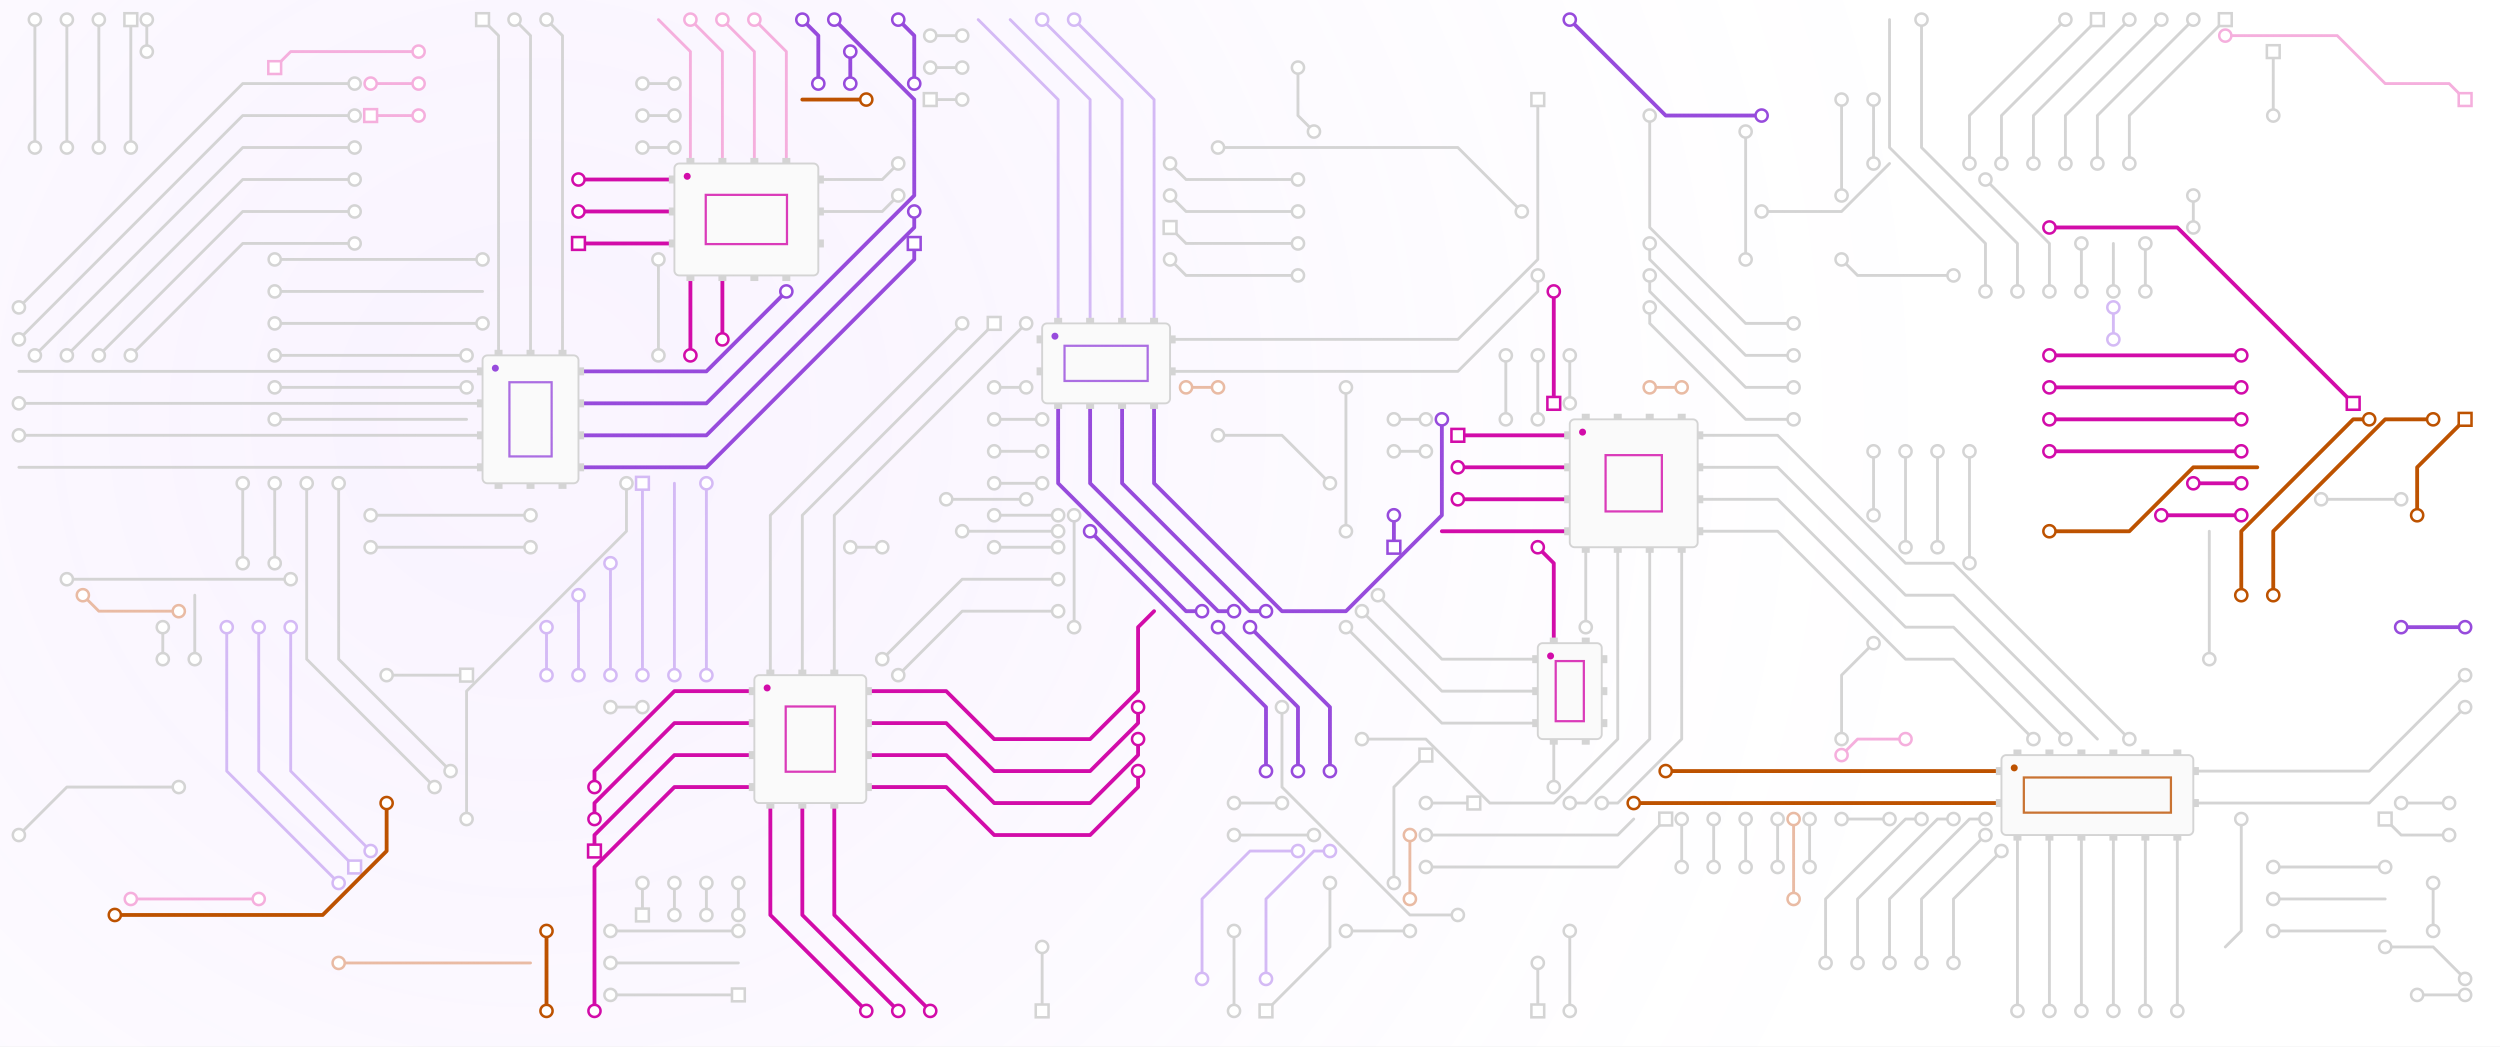
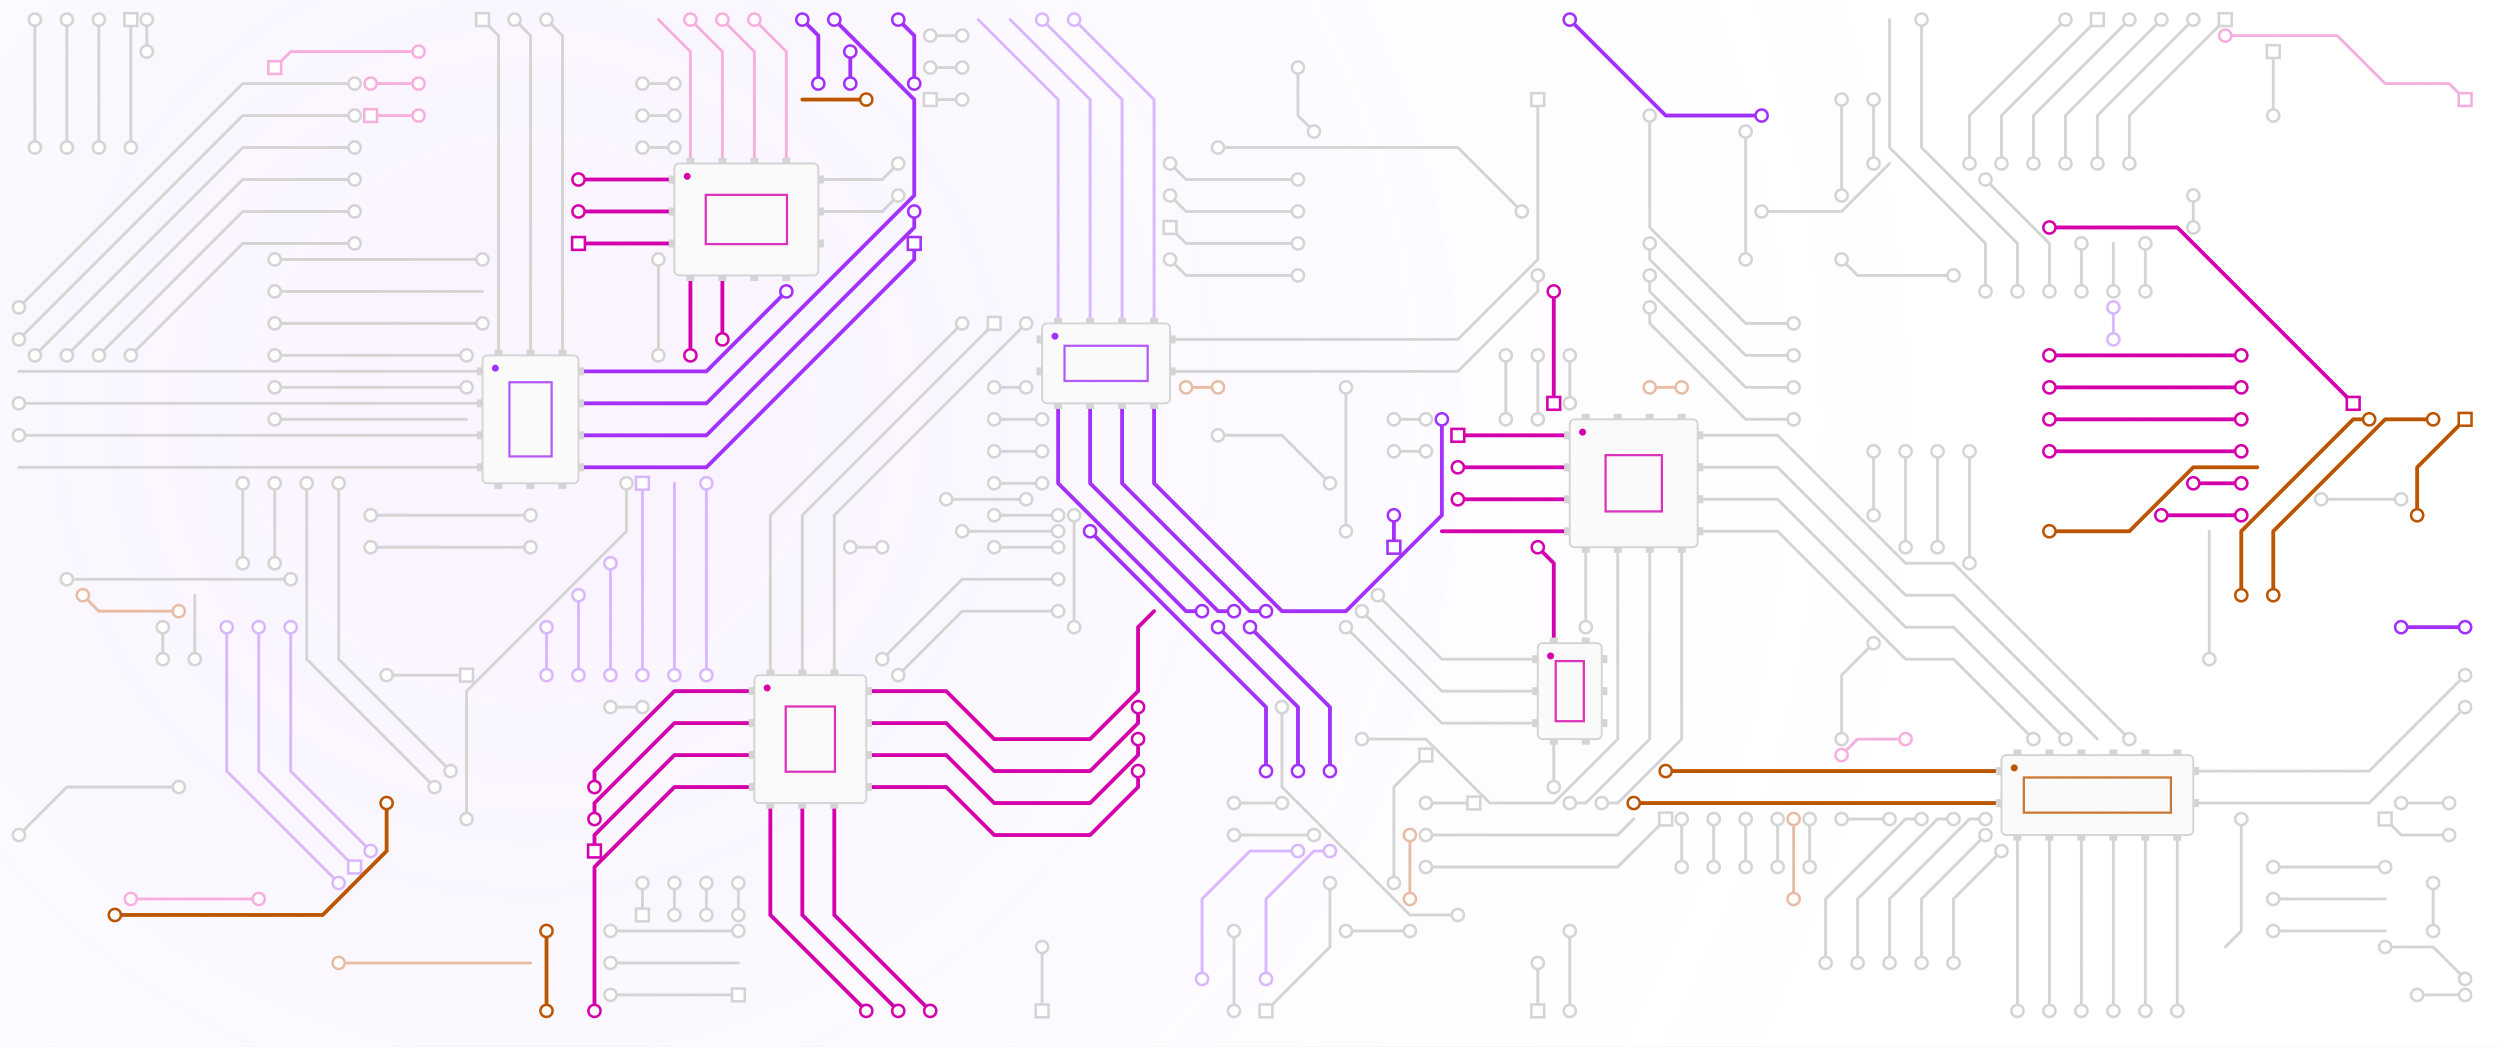
<svg xmlns="http://www.w3.org/2000/svg" width="3440" height="1440" viewBox="0 0 3440 1440">
  <defs>
    <filter id="glow" x="-20%" y="-20%" width="140%" height="140%">
      <feGaussianBlur in="SourceGraphic" stdDeviation="0.4" result="b" />
      <feComponentTransfer in="b" result="g">
        <feFuncA type="linear" slope="1.2" />
      </feComponentTransfer>
      <feMerge>
        <feMergeNode in="g" />
        <feMergeNode in="SourceGraphic" />
      </feMerge>
    </filter>
    <radialGradient id="glow-bg" gradientUnits="userSpaceOnUse" cx="730" cy="577" r="2064">
      <stop offset="0" stop-color="#bb7aff" stop-opacity="0.08" />
      <stop offset="0.125" stop-color="#bb7aff" stop-opacity="0.077" />
      <stop offset="0.25" stop-color="#bb7aff" stop-opacity="0.068" />
      <stop offset="0.375" stop-color="#bb7aff" stop-opacity="0.055" />
      <stop offset="0.5" stop-color="#bb7aff" stop-opacity="0.04" />
      <stop offset="0.625" stop-color="#bb7aff" stop-opacity="0.025" />
      <stop offset="0.75" stop-color="#bb7aff" stop-opacity="0.013" />
      <stop offset="0.875" stop-color="#bb7aff" stop-opacity="0.003" />
      <stop offset="1" stop-color="#bb7aff" stop-opacity="0" />
    </radialGradient>
    <filter id="grain" x="0" y="0" width="100%" height="100%" color-interpolation-filters="sRGB">
      <feTurbulence type="fractalNoise" baseFrequency="0.85" numOctaves="2" seed="55625" stitchTiles="stitch" />
      <feColorMatrix type="matrix" values="0.33 0.33 0.33 0 0 0.33 0.33 0.33 0 0 0.33 0.33 0.33 0 0 0 0 0 0 1" />
    </filter>
  </defs>
  <rect width="3440" height="1440" fill="#ffffff" />
  <rect width="3440" height="1440" fill="url(#glow-bg)" />
  <g transform="translate(4 5) scale(22)">
    <g>
      <path d="M29.65 23L29 23L1 23M29.65 25L29 25L1 25M29.65 27L29 27L1 27M29.65 29L29 29L1 29M31 21.65L31 21L31 2L30 1M33 21.65L33 21L33 2L32 1M35 21.65L35 21L35 2L34 1M51.35 11L52 11L55 11L56 10M51.35 13L52 13L55 13L56 12M73.35 21L74 21L91 21L96 16L96 6M73.35 23L74 23L91 23L96 18L96 17M106.35 27L107 27L111 27L119 35L122 35L133 46M106.35 29L107 29L111 29L119 37L122 37L131 46M106.35 31L107 31L111 31L119 39L122 39L129 46M106.35 33L107 33L111 33L119 41L122 41L127 46M99 34.35L99 35L99 39M101 34.35L101 35L101 46L97 50L93 50L89 46L85 46M103 34.35L103 35L103 46L99 50L98 50M105 34.35L105 35L105 46L101 50L100 50M95.65 41L95 41L90 41L86 37M95.65 43L95 43L90 43L85 38M95.65 45L95 45L90 45L84 39M97 46.35L97 47L97 49M137.35 48L138 48L148 48L154 42M137.35 50L138 50L148 50L154 44M126 52.35L126 53L126 63M128 52.35L128 53L128 63M130 52.35L130 53L130 63M132 52.35L132 53L132 63M134 52.35L134 53L134 63M136 52.35L136 53L136 63M48 41.65L48 41L48 32L60 20M50 41.65L50 41L50 32L62 20M52 41.65L52 41L52 32L64 20M89 50L92 50M89 52L101 52L102 51M89 54L101 54L104 51M140 51L140 58L139 59M77 58L77 63M18 36L4 36M98 22L98 25M96 22L96 26M94 22L94 26M96 60L96 63M17 16L30 16M17 18L30 18M17 20L30 20M17 22L29 22M17 24L29 24M17 26L29 26M114 60L114 56L119 51L120 51M116 60L116 56L121 51L122 51M118 60L118 56L123 51L124 51M120 60L120 56L124 52M122 60L122 56L125 53M38 58L46 58M38 60L46 60M38 62L46 62M76 9L91 9L95 13M123 10L123 7L129 1M125 10L125 7L131 1M127 10L127 7L133 1M129 10L129 7L135 1M131 10L131 7L137 1M133 10L133 7L139 1M149 59L152 59L154 61M123 28L123 35M121 28L121 34M119 28L119 34M117 28L117 32M84 33L84 24M98 58L98 63M33 34L23 34M33 32L23 32M38 44L40 44M105 54L105 51M107 54L107 51M109 54L109 51M111 54L111 51M113 54L113 51M67 39L67 32M29 51L29 43L39 33L39 30M9 3L9 1M80 44L80 49L88 57L91 57M87 26L89 26M87 28L89 28M66 38L60 38L56 42M66 36L60 36L55 41M83 55L83 59L79 63M122 17L116 17L115 16M115 12L115 6M24 42L29 42M124 18L124 15L118 9L118 1M126 18L126 15L120 9L120 1M128 18L128 15L124 11M130 18L130 15M132 18L132 15M134 18L134 15M40 5L42 5M40 7L42 7M40 9L42 9M2 9L2 1M4 9L4 1M6 9L6 1M8 9L8 1M62 24L64 24M62 26L65 26M62 28L65 28M62 30L65 30M62 32L66 32M62 34L66 34M22 15L15 15L8 22M22 13L15 13L6 22M22 11L15 11L4 22M22 9L15 9L2 22M22 7L15 7L1 21M22 5L15 5L1 19M81 4L81 7L82 8M81 17L74 17L73 16M81 15L74 15L73 14M81 13L74 13L73 12M81 11L74 11L73 10M11 49L4 49L1 52M153 52L150 52L149 51M153 50L150 50M137 12L137 14M109 16L109 8M88 58L84 58M117 10L117 6M65 59L65 63M21 30L21 41L28 48M19 30L19 41L27 49M17 30L17 35M15 30L15 35M142 7L142 3M145 31L150 31M152 55L152 58M112 26L109 26L103 20L103 19M112 24L109 24L103 18L103 17M112 22L109 22L103 16L103 15M112 20L109 20L103 14L103 7M46 55L46 57M44 55L44 57M42 55L42 57M40 55L40 57M41 22L41 16M10 41L10 39M12 41L12 37M151 62L154 62M142 54L149 54M142 56L149 56M142 58L149 58M115 46L115 42L117 40M138 41L138 33M59 31L64 31M110 13L115 13L118 10M76 27L80 27L83 30M87 55L87 49L89 47M115 51L118 51M55 34L53 34M60 6L58 6M60 4L58 4M60 2L58 2M77 50L80 50M77 52L82 52M60 33L66 33" fill="none" stroke="#d4d4d4" stroke-width=".18" stroke-linejoin="round" stroke-linecap="round" />
      <g fill="#ffffff" stroke="#d4d4d4" stroke-width=".16">
        <circle cx="1" cy="25" r=".38" />
        <circle cx="1" cy="27" r=".38" />
        <rect x="29.6" y="0.6" width=".8" height=".8" />
        <circle cx="32" cy="1" r=".38" />
        <circle cx="34" cy="1" r=".38" />
        <circle cx="56" cy="10" r=".38" />
        <circle cx="56" cy="12" r=".38" />
        <rect x="95.6" y="5.6" width=".8" height=".8" />
        <circle cx="96" cy="17" r=".38" />
        <circle cx="133" cy="46" r=".38" />
        <circle cx="129" cy="46" r=".38" />
        <circle cx="127" cy="46" r=".38" />
        <circle cx="99" cy="39" r=".38" />
        <circle cx="85" cy="46" r=".38" />
        <circle cx="98" cy="50" r=".38" />
        <circle cx="100" cy="50" r=".38" />
        <circle cx="86" cy="37" r=".38" />
        <circle cx="85" cy="38" r=".38" />
        <circle cx="84" cy="39" r=".38" />
        <circle cx="97" cy="49" r=".38" />
        <circle cx="154" cy="42" r=".38" />
        <circle cx="154" cy="44" r=".38" />
        <circle cx="126" cy="63" r=".38" />
        <circle cx="128" cy="63" r=".38" />
        <circle cx="130" cy="63" r=".38" />
        <circle cx="132" cy="63" r=".38" />
        <circle cx="134" cy="63" r=".38" />
        <circle cx="136" cy="63" r=".38" />
        <circle cx="60" cy="20" r=".38" />
        <rect x="61.6" y="19.6" width=".8" height=".8" />
        <circle cx="64" cy="20" r=".38" />
        <circle cx="89" cy="50" r=".38" />
        <rect x="91.6" y="49.6" width=".8" height=".8" />
        <circle cx="89" cy="52" r=".38" />
        <circle cx="89" cy="54" r=".38" />
        <rect x="103.6" y="50.6" width=".8" height=".8" />
        <circle cx="140" cy="51" r=".38" />
        <circle cx="77" cy="58" r=".38" />
        <circle cx="77" cy="63" r=".38" />
        <circle cx="18" cy="36" r=".38" />
        <circle cx="4" cy="36" r=".38" />
        <circle cx="98" cy="22" r=".38" />
        <circle cx="98" cy="25" r=".38" />
        <circle cx="96" cy="22" r=".38" />
        <circle cx="96" cy="26" r=".38" />
        <circle cx="94" cy="22" r=".38" />
        <circle cx="94" cy="26" r=".38" />
        <circle cx="96" cy="60" r=".38" />
        <rect x="95.6" y="62.6" width=".8" height=".8" />
        <circle cx="17" cy="16" r=".38" />
        <circle cx="30" cy="16" r=".38" />
        <circle cx="17" cy="18" r=".38" />
        <circle cx="17" cy="20" r=".38" />
        <circle cx="30" cy="20" r=".38" />
        <circle cx="17" cy="22" r=".38" />
        <circle cx="29" cy="22" r=".38" />
        <circle cx="17" cy="24" r=".38" />
        <circle cx="29" cy="24" r=".38" />
        <circle cx="17" cy="26" r=".38" />
        <circle cx="114" cy="60" r=".38" />
        <circle cx="120" cy="51" r=".38" />
        <circle cx="116" cy="60" r=".38" />
        <circle cx="122" cy="51" r=".38" />
        <circle cx="118" cy="60" r=".38" />
        <circle cx="124" cy="51" r=".38" />
        <circle cx="120" cy="60" r=".38" />
        <circle cx="124" cy="52" r=".38" />
        <circle cx="122" cy="60" r=".38" />
        <circle cx="125" cy="53" r=".38" />
        <circle cx="38" cy="58" r=".38" />
        <circle cx="46" cy="58" r=".38" />
        <circle cx="38" cy="60" r=".38" />
        <circle cx="38" cy="62" r=".38" />
        <rect x="45.6" y="61.6" width=".8" height=".8" />
        <circle cx="76" cy="9" r=".38" />
        <circle cx="95" cy="13" r=".38" />
        <circle cx="123" cy="10" r=".38" />
        <circle cx="129" cy="1" r=".38" />
        <circle cx="125" cy="10" r=".38" />
        <rect x="130.6" y="0.6" width=".8" height=".8" />
        <circle cx="127" cy="10" r=".38" />
        <circle cx="133" cy="1" r=".38" />
        <circle cx="129" cy="10" r=".38" />
        <circle cx="135" cy="1" r=".38" />
        <circle cx="131" cy="10" r=".38" />
        <circle cx="137" cy="1" r=".38" />
        <circle cx="133" cy="10" r=".38" />
        <rect x="138.6" y="0.6" width=".8" height=".8" />
        <circle cx="149" cy="59" r=".38" />
        <circle cx="154" cy="61" r=".38" />
        <circle cx="123" cy="28" r=".38" />
        <circle cx="123" cy="35" r=".38" />
        <circle cx="121" cy="28" r=".38" />
        <circle cx="121" cy="34" r=".38" />
        <circle cx="119" cy="28" r=".38" />
        <circle cx="119" cy="34" r=".38" />
        <circle cx="117" cy="28" r=".38" />
        <circle cx="117" cy="32" r=".38" />
        <circle cx="84" cy="33" r=".38" />
        <circle cx="84" cy="24" r=".38" />
        <circle cx="98" cy="58" r=".38" />
        <circle cx="98" cy="63" r=".38" />
        <circle cx="33" cy="34" r=".38" />
        <circle cx="23" cy="34" r=".38" />
        <circle cx="33" cy="32" r=".38" />
        <circle cx="23" cy="32" r=".38" />
        <circle cx="38" cy="44" r=".38" />
        <circle cx="40" cy="44" r=".38" />
        <circle cx="105" cy="54" r=".38" />
        <circle cx="105" cy="51" r=".38" />
        <circle cx="107" cy="54" r=".38" />
        <circle cx="107" cy="51" r=".38" />
        <circle cx="109" cy="54" r=".38" />
        <circle cx="109" cy="51" r=".38" />
        <circle cx="111" cy="54" r=".38" />
        <circle cx="111" cy="51" r=".38" />
        <circle cx="113" cy="54" r=".38" />
        <circle cx="113" cy="51" r=".38" />
        <circle cx="67" cy="39" r=".38" />
        <circle cx="67" cy="32" r=".38" />
        <circle cx="29" cy="51" r=".38" />
        <circle cx="39" cy="30" r=".38" />
        <circle cx="9" cy="3" r=".38" />
        <circle cx="9" cy="1" r=".38" />
        <circle cx="80" cy="44" r=".38" />
        <circle cx="91" cy="57" r=".38" />
        <circle cx="87" cy="26" r=".38" />
        <circle cx="89" cy="26" r=".38" />
        <circle cx="87" cy="28" r=".38" />
        <circle cx="89" cy="28" r=".38" />
        <circle cx="66" cy="38" r=".38" />
        <circle cx="56" cy="42" r=".38" />
        <circle cx="66" cy="36" r=".38" />
        <circle cx="55" cy="41" r=".38" />
        <circle cx="83" cy="55" r=".38" />
        <rect x="78.6" y="62.6" width=".8" height=".8" />
        <circle cx="122" cy="17" r=".38" />
        <circle cx="115" cy="16" r=".38" />
        <circle cx="115" cy="12" r=".38" />
        <circle cx="115" cy="6" r=".38" />
        <circle cx="24" cy="42" r=".38" />
        <rect x="28.6" y="41.6" width=".8" height=".8" />
        <circle cx="124" cy="18" r=".38" />
        <circle cx="126" cy="18" r=".38" />
        <circle cx="120" cy="1" r=".38" />
        <circle cx="128" cy="18" r=".38" />
        <circle cx="124" cy="11" r=".38" />
        <circle cx="130" cy="18" r=".38" />
        <circle cx="130" cy="15" r=".38" />
        <circle cx="132" cy="18" r=".38" />
        <circle cx="134" cy="18" r=".38" />
        <circle cx="134" cy="15" r=".38" />
        <circle cx="40" cy="5" r=".38" />
        <circle cx="42" cy="5" r=".38" />
        <circle cx="40" cy="7" r=".38" />
        <circle cx="42" cy="7" r=".38" />
        <circle cx="40" cy="9" r=".38" />
        <circle cx="42" cy="9" r=".38" />
        <circle cx="2" cy="9" r=".38" />
        <circle cx="2" cy="1" r=".38" />
        <circle cx="4" cy="9" r=".38" />
        <circle cx="4" cy="1" r=".38" />
        <circle cx="6" cy="9" r=".38" />
        <circle cx="6" cy="1" r=".38" />
        <circle cx="8" cy="9" r=".38" />
        <rect x="7.6" y="0.6" width=".8" height=".8" />
        <circle cx="62" cy="24" r=".38" />
        <circle cx="64" cy="24" r=".38" />
        <circle cx="62" cy="26" r=".38" />
        <circle cx="65" cy="26" r=".38" />
        <circle cx="62" cy="28" r=".38" />
        <circle cx="65" cy="28" r=".38" />
        <circle cx="62" cy="30" r=".38" />
        <circle cx="65" cy="30" r=".38" />
        <circle cx="62" cy="32" r=".38" />
        <circle cx="66" cy="32" r=".38" />
        <circle cx="62" cy="34" r=".38" />
        <circle cx="66" cy="34" r=".38" />
        <circle cx="22" cy="15" r=".38" />
        <circle cx="8" cy="22" r=".38" />
        <circle cx="22" cy="13" r=".38" />
        <circle cx="6" cy="22" r=".38" />
        <circle cx="22" cy="11" r=".38" />
        <circle cx="4" cy="22" r=".38" />
        <circle cx="22" cy="9" r=".38" />
        <circle cx="2" cy="22" r=".38" />
        <circle cx="22" cy="7" r=".38" />
        <circle cx="1" cy="21" r=".38" />
        <circle cx="22" cy="5" r=".38" />
        <circle cx="1" cy="19" r=".38" />
        <circle cx="81" cy="4" r=".38" />
        <circle cx="82" cy="8" r=".38" />
        <circle cx="81" cy="17" r=".38" />
        <circle cx="73" cy="16" r=".38" />
        <circle cx="81" cy="15" r=".38" />
        <rect x="72.6" y="13.6" width=".8" height=".8" />
        <circle cx="81" cy="13" r=".38" />
        <circle cx="73" cy="12" r=".38" />
        <circle cx="81" cy="11" r=".38" />
        <circle cx="73" cy="10" r=".38" />
        <circle cx="11" cy="49" r=".38" />
        <circle cx="1" cy="52" r=".38" />
        <circle cx="153" cy="52" r=".38" />
        <rect x="148.6" y="50.6" width=".8" height=".8" />
        <circle cx="153" cy="50" r=".38" />
        <circle cx="150" cy="50" r=".38" />
        <circle cx="137" cy="12" r=".38" />
        <circle cx="137" cy="14" r=".38" />
        <circle cx="109" cy="16" r=".38" />
        <circle cx="109" cy="8" r=".38" />
        <circle cx="88" cy="58" r=".38" />
        <circle cx="84" cy="58" r=".38" />
        <circle cx="117" cy="10" r=".38" />
        <circle cx="117" cy="6" r=".38" />
        <circle cx="65" cy="59" r=".38" />
        <rect x="64.6" y="62.6" width=".8" height=".8" />
        <circle cx="21" cy="30" r=".38" />
        <circle cx="28" cy="48" r=".38" />
        <circle cx="19" cy="30" r=".38" />
        <circle cx="27" cy="49" r=".38" />
        <circle cx="17" cy="30" r=".38" />
        <circle cx="17" cy="35" r=".38" />
        <circle cx="15" cy="30" r=".38" />
        <circle cx="15" cy="35" r=".38" />
        <circle cx="142" cy="7" r=".38" />
        <rect x="141.6" y="2.6" width=".8" height=".8" />
        <circle cx="145" cy="31" r=".38" />
        <circle cx="150" cy="31" r=".38" />
        <circle cx="152" cy="55" r=".38" />
        <circle cx="152" cy="58" r=".38" />
        <circle cx="112" cy="26" r=".38" />
        <circle cx="103" cy="19" r=".38" />
        <circle cx="112" cy="24" r=".38" />
        <circle cx="103" cy="17" r=".38" />
        <circle cx="112" cy="22" r=".38" />
        <circle cx="103" cy="15" r=".38" />
        <circle cx="112" cy="20" r=".38" />
        <circle cx="103" cy="7" r=".38" />
        <circle cx="46" cy="55" r=".38" />
        <circle cx="46" cy="57" r=".38" />
        <circle cx="44" cy="55" r=".38" />
        <circle cx="44" cy="57" r=".38" />
        <circle cx="42" cy="55" r=".38" />
        <circle cx="42" cy="57" r=".38" />
        <circle cx="40" cy="55" r=".38" />
        <rect x="39.6" y="56.6" width=".8" height=".8" />
        <circle cx="41" cy="22" r=".38" />
        <circle cx="41" cy="16" r=".38" />
        <circle cx="10" cy="41" r=".38" />
        <circle cx="10" cy="39" r=".38" />
        <circle cx="12" cy="41" r=".38" />
        <circle cx="151" cy="62" r=".38" />
        <circle cx="154" cy="62" r=".38" />
        <circle cx="142" cy="54" r=".38" />
        <circle cx="149" cy="54" r=".38" />
        <circle cx="142" cy="56" r=".38" />
        <circle cx="142" cy="58" r=".38" />
        <circle cx="115" cy="46" r=".38" />
        <circle cx="117" cy="40" r=".38" />
        <circle cx="138" cy="41" r=".38" />
        <circle cx="59" cy="31" r=".38" />
        <circle cx="64" cy="31" r=".38" />
        <circle cx="110" cy="13" r=".38" />
        <circle cx="76" cy="27" r=".38" />
        <circle cx="83" cy="30" r=".38" />
        <circle cx="87" cy="55" r=".38" />
        <rect x="88.6" y="46.6" width=".8" height=".8" />
        <circle cx="115" cy="51" r=".38" />
        <circle cx="118" cy="51" r=".38" />
        <circle cx="55" cy="34" r=".38" />
        <circle cx="53" cy="34" r=".38" />
        <circle cx="60" cy="6" r=".38" />
        <rect x="57.6" y="5.6" width=".8" height=".8" />
        <circle cx="60" cy="4" r=".38" />
        <circle cx="58" cy="4" r=".38" />
        <circle cx="60" cy="2" r=".38" />
        <circle cx="58" cy="2" r=".38" />
        <circle cx="77" cy="50" r=".38" />
        <circle cx="80" cy="50" r=".38" />
        <circle cx="77" cy="52" r=".38" />
        <circle cx="82" cy="52" r=".38" />
        <circle cx="60" cy="33" r=".38" />
        <circle cx="66" cy="33" r=".38" />
      </g>
    </g>
    <g>
-       <path d="M11 38L6 38L5 37M112 56L112 51M76 24L74 24M21 60L33 60M88 52L88 56M103 24L105 24" fill="none" stroke="#e9bba4" stroke-width=".18" stroke-linejoin="round" stroke-linecap="round" />
-       <g fill="#ffffff" stroke="#e9bba4" stroke-width=".16">
+       <path d="M11 38L6 38L5 37M112 56L112 51M76 24L74 24M21 60L33 60M88 52L88 56M103 24L105 24" fill="none" stroke="#e8bca4" stroke-width=".18" stroke-linejoin="round" stroke-linecap="round" />
+       <g fill="#ffffff" stroke="#e8bca4" stroke-width=".16">
        <circle cx="11" cy="38" r=".38" />
        <circle cx="5" cy="37" r=".38" />
        <circle cx="112" cy="56" r=".38" />
        <circle cx="112" cy="51" r=".38" />
        <circle cx="76" cy="24" r=".38" />
        <circle cx="74" cy="24" r=".38" />
        <circle cx="21" cy="60" r=".38" />
        <circle cx="88" cy="52" r=".38" />
        <circle cx="88" cy="56" r=".38" />
        <circle cx="103" cy="24" r=".38" />
        <circle cx="105" cy="24" r=".38" />
      </g>
    </g>
    <g>
-       <path d="M43 9.65L43 9L43 3L41 1M45 9.65L45 9L45 3L43 1M47 9.65L47 9L47 3L45 1M49 9.65L49 9L49 3L47 1M139 2L146 2L149 5L153 5L154 6M8 56L16 56M119 46L116 46L115 47M26 7L23 7M26 5L23 5M26 3L18 3L17 4" fill="none" stroke="#f5afdd" stroke-width=".18" stroke-linejoin="round" stroke-linecap="round" />
-       <g fill="#ffffff" stroke="#f5afdd" stroke-width=".16">
+       <path d="M43 9.65L43 9L43 3L41 1M45 9.65L45 9L45 3L43 1M47 9.65L47 9L47 3L45 1M49 9.65L49 9L49 3L47 1M139 2L146 2L149 5L153 5L154 6M8 56L16 56M119 46L116 46L115 47M26 7L23 7M26 5L23 5M26 3L18 3L17 4" fill="none" stroke="#f6afde" stroke-width=".18" stroke-linejoin="round" stroke-linecap="round" />
+       <g fill="#ffffff" stroke="#f6afde" stroke-width=".16">
        <circle cx="43" cy="1" r=".38" />
        <circle cx="45" cy="1" r=".38" />
        <circle cx="47" cy="1" r=".38" />
        <circle cx="139" cy="2" r=".38" />
        <rect x="153.6" y="5.6" width=".8" height=".8" />
        <circle cx="8" cy="56" r=".38" />
        <circle cx="16" cy="56" r=".38" />
        <circle cx="119" cy="46" r=".38" />
        <circle cx="115" cy="47" r=".38" />
        <circle cx="26" cy="7" r=".38" />
        <rect x="22.6" y="6.6" width=".8" height=".8" />
        <circle cx="26" cy="5" r=".38" />
        <circle cx="23" cy="5" r=".38" />
        <circle cx="26" cy="3" r=".38" />
        <rect x="16.6" y="3.6" width=".8" height=".8" />
      </g>
    </g>
    <g>
-       <path d="M66 19.65L66 19L66 6L61 1M68 19.65L68 19L68 6L63 1M70 19.65L70 19L70 6L65 1M72 19.65L72 19L72 6L67 1M18 39L18 48L23 53M16 39L16 48L22 54M14 39L14 48L21 55M132 21L132 19M75 61L75 56L78 53L81 53M79 61L79 56L82 53L83 53M34 42L34 39M36 42L36 37M38 42L38 35M40 42L40 30M42 42L42 30M44 42L44 30" fill="none" stroke="#d4baf5" stroke-width=".18" stroke-linejoin="round" stroke-linecap="round" />
-       <g fill="#ffffff" stroke="#d4baf5" stroke-width=".16">
+       <path d="M66 19.65L66 19L66 6L61 1M68 19.65L68 19L68 6L63 1M70 19.65L70 19L70 6L65 1M72 19.65L72 19L72 6L67 1M18 39L18 48L23 53M16 39L16 48L22 54M14 39L14 48L21 55M132 21L132 19M75 61L75 56L78 53L81 53M79 61L79 56L82 53L83 53M34 42L34 39M36 42L36 37M38 42L38 35M40 42L40 30M42 42L42 30M44 42L44 30" fill="none" stroke="#d9b7ff" stroke-width=".18" stroke-linejoin="round" stroke-linecap="round" />
+       <g fill="#ffffff" stroke="#d9b7ff" stroke-width=".16">
        <circle cx="65" cy="1" r=".38" />
        <circle cx="67" cy="1" r=".38" />
        <circle cx="18" cy="39" r=".38" />
        <circle cx="23" cy="53" r=".38" />
        <circle cx="16" cy="39" r=".38" />
        <rect x="21.6" y="53.6" width=".8" height=".8" />
        <circle cx="14" cy="39" r=".38" />
        <circle cx="21" cy="55" r=".38" />
        <circle cx="132" cy="21" r=".38" />
        <circle cx="132" cy="19" r=".38" />
        <circle cx="75" cy="61" r=".38" />
        <circle cx="81" cy="53" r=".38" />
        <circle cx="79" cy="61" r=".38" />
        <circle cx="83" cy="53" r=".38" />
        <circle cx="34" cy="42" r=".38" />
        <circle cx="34" cy="39" r=".38" />
        <circle cx="36" cy="42" r=".38" />
        <circle cx="36" cy="37" r=".38" />
        <circle cx="38" cy="42" r=".38" />
        <circle cx="38" cy="35" r=".38" />
        <circle cx="40" cy="42" r=".38" />
        <rect x="39.6" y="29.6" width=".8" height=".8" />
        <circle cx="42" cy="42" r=".38" />
        <circle cx="44" cy="42" r=".38" />
        <circle cx="44" cy="30" r=".38" />
      </g>
    </g>
    <g>
-       <path d="M124.65 48L124 48L104 48M124.65 50L124 50L102 50M24 50L24 53L20 57L7 57M151 32L151 29L154 26M128 33L133 33L137 29L141 29M140 37L140 33L147 26L148 26M142 37L142 33L149 26L152 26M54 6L50 6M34 58L34 63" fill="none" stroke="#bd5200" stroke-width=".24" stroke-linejoin="round" stroke-linecap="round" />
-       <g fill="#ffffff" stroke="#bd5200" stroke-width=".16">
+       <path d="M124.65 48L124 48L104 48M124.65 50L124 50L102 50M24 50L24 53L20 57L7 57M151 32L151 29L154 26M128 33L133 33L137 29L141 29M140 37L140 33L147 26L148 26M142 37L142 33L149 26L152 26M54 6L50 6M34 58L34 63" fill="none" stroke="#bb5500" stroke-width=".24" stroke-linejoin="round" stroke-linecap="round" />
+       <g fill="#ffffff" stroke="#bb5500" stroke-width=".16">
        <circle cx="104" cy="48" r=".38" />
        <circle cx="102" cy="50" r=".38" />
        <circle cx="24" cy="50" r=".38" />
        <circle cx="7" cy="57" r=".38" />
        <circle cx="151" cy="32" r=".38" />
        <rect x="153.6" y="25.6" width=".8" height=".8" />
        <circle cx="128" cy="33" r=".38" />
        <circle cx="140" cy="37" r=".38" />
        <circle cx="148" cy="26" r=".38" />
        <circle cx="142" cy="37" r=".38" />
        <circle cx="152" cy="26" r=".38" />
        <circle cx="54" cy="6" r=".38" />
        <circle cx="34" cy="58" r=".38" />
        <circle cx="34" cy="63" r=".38" />
      </g>
    </g>
    <g>
-       <path d="M41.65 11L41 11L36 11M41.65 13L41 13L36 13M41.65 15L41 15L36 15M43 17.35L43 18L43 22M45 17.35L45 18L45 21M97.65 27L97 27L91 27M97.65 29L97 29L91 29M97.65 31L97 31L91 31M97.65 33L97 33L90 33M97 39.65L97 39L97 35L96 34M54.35 43L55 43L59 43L62 46L68 46L71 43L71 39L72 38M54.35 45L55 45L59 45L62 48L68 48L71 45L71 44M54.35 47L55 47L59 47L62 50L68 50L71 47L71 46M54.35 49L55 49L59 49L62 52L68 52L71 49L71 48M46.65 43L46 43L42 43L37 48L37 49M46.65 45L46 45L42 45L37 50L37 51M46.65 47L46 47L42 47L37 52L37 53M46.65 49L46 49L42 49L37 54L37 63M48 50.35L48 51L48 57L54 63M50 50.35L50 51L50 57L56 63M52 50.35L52 51L52 57L58 63M128 14L136 14L147 25M140 32L135 32M140 30L137 30M140 28L128 28M140 26L128 26M140 24L128 24M140 22L128 22M97 18L97 25" fill="none" stroke="#d20ca9" stroke-width=".24" stroke-linejoin="round" stroke-linecap="round" />
-       <g fill="#ffffff" stroke="#d20ca9" stroke-width=".16">
+       <path d="M41.65 11L41 11L36 11M41.65 13L41 13L36 13M41.65 15L41 15L36 15M43 17.35L43 18L43 22M45 17.35L45 18L45 21M97.65 27L97 27L91 27M97.65 29L97 29L91 29M97.65 31L97 31L91 31M97.65 33L97 33L90 33M97 39.65L97 39L97 35L96 34M54.35 43L55 43L59 43L62 46L68 46L71 43L71 39L72 38M54.35 45L55 45L59 45L62 48L68 48L71 45L71 44M54.35 47L55 47L59 47L62 50L68 50L71 47L71 46M54.35 49L55 49L59 49L62 52L68 52L71 49L71 48M46.65 43L46 43L42 43L37 48L37 49M46.65 45L46 45L42 45L37 50L37 51M46.65 47L46 47L42 47L37 52L37 53M46.65 49L46 49L42 49L37 54L37 63M48 50.35L48 51L48 57L54 63M50 50.35L50 51L50 57L56 63M52 50.35L52 51L52 57L58 63M128 14L136 14L147 25M140 32L135 32M140 30L137 30M140 28L128 28M140 26L128 26M140 24L128 24M140 22L128 22M97 18L97 25" fill="none" stroke="#d400ab" stroke-width=".24" stroke-linejoin="round" stroke-linecap="round" />
+       <g fill="#ffffff" stroke="#d400ab" stroke-width=".16">
        <circle cx="36" cy="11" r=".38" />
        <circle cx="36" cy="13" r=".38" />
        <rect x="35.6" y="14.6" width=".8" height=".8" />
        <circle cx="43" cy="22" r=".38" />
        <circle cx="45" cy="21" r=".38" />
        <rect x="90.6" y="26.6" width=".8" height=".8" />
        <circle cx="91" cy="29" r=".38" />
        <circle cx="91" cy="31" r=".38" />
        <circle cx="96" cy="34" r=".38" />
        <circle cx="71" cy="44" r=".38" />
        <circle cx="71" cy="46" r=".38" />
        <circle cx="71" cy="48" r=".38" />
        <circle cx="37" cy="49" r=".38" />
        <circle cx="37" cy="51" r=".38" />
        <rect x="36.6" y="52.6" width=".8" height=".8" />
        <circle cx="37" cy="63" r=".38" />
        <circle cx="54" cy="63" r=".38" />
        <circle cx="56" cy="63" r=".38" />
        <circle cx="58" cy="63" r=".38" />
        <circle cx="128" cy="14" r=".38" />
        <rect x="146.6" y="24.6" width=".8" height=".8" />
        <circle cx="140" cy="32" r=".38" />
        <circle cx="135" cy="32" r=".38" />
        <circle cx="140" cy="30" r=".38" />
        <circle cx="137" cy="30" r=".38" />
        <circle cx="140" cy="28" r=".38" />
        <circle cx="128" cy="28" r=".38" />
        <circle cx="140" cy="26" r=".38" />
        <circle cx="128" cy="26" r=".38" />
        <circle cx="140" cy="24" r=".38" />
        <circle cx="128" cy="24" r=".38" />
        <circle cx="140" cy="22" r=".38" />
        <circle cx="128" cy="22" r=".38" />
        <circle cx="97" cy="18" r=".38" />
        <rect x="96.6" y="24.6" width=".8" height=".8" />
      </g>
    </g>
    <g>
-       <path d="M36.35 23L37 23L44 23L49 18M36.35 25L37 25L44 25L57 12L57 6L52 1M36.35 27L37 27L44 27L57 14L57 13M36.35 29L37 29L44 29L57 16L57 15M66 25.35L66 26L66 30L74 38L75 38M68 25.35L68 26L68 30L76 38L77 38M70 25.35L70 26L70 30L78 38L79 38M72 25.35L72 26L72 30L80 38L84 38L90 32L90 26M51 5L51 2L50 1M53 5L53 3M57 5L57 2L56 1M110 7L104 7L98 1M150 39L154 39M79 48L79 44L68 33M81 48L81 44L76 39M83 48L83 44L78 39M87 32L87 34" fill="none" stroke="#974bdc" stroke-width=".24" stroke-linejoin="round" stroke-linecap="round" />
-       <g fill="#ffffff" stroke="#974bdc" stroke-width=".16">
+       <path d="M36.35 23L37 23L44 23L49 18M36.35 25L37 25L44 25L57 12L57 6L52 1M36.35 27L37 27L44 27L57 14L57 13M36.35 29L37 29L44 29L57 16L57 15M66 25.35L66 26L66 30L74 38L75 38M68 25.35L68 26L68 30L76 38L77 38M70 25.35L70 26L70 30L78 38L79 38M72 25.35L72 26L72 30L80 38L84 38L90 32L90 26M51 5L51 2L50 1M53 5L53 3M57 5L57 2L56 1M110 7L104 7L98 1M150 39L154 39M79 48L79 44L68 33M81 48L81 44L76 39M83 48L83 44L78 39M87 32L87 34" fill="none" stroke="#a331fb" stroke-width=".24" stroke-linejoin="round" stroke-linecap="round" />
+       <g fill="#ffffff" stroke="#a331fb" stroke-width=".16">
        <circle cx="49" cy="18" r=".38" />
        <circle cx="52" cy="1" r=".38" />
        <circle cx="57" cy="13" r=".38" />
        <rect x="56.6" y="14.6" width=".8" height=".8" />
        <circle cx="75" cy="38" r=".38" />
        <circle cx="77" cy="38" r=".38" />
        <circle cx="79" cy="38" r=".38" />
        <circle cx="90" cy="26" r=".38" />
        <circle cx="51" cy="5" r=".38" />
        <circle cx="50" cy="1" r=".38" />
        <circle cx="53" cy="5" r=".38" />
        <circle cx="53" cy="3" r=".38" />
        <circle cx="57" cy="5" r=".38" />
        <circle cx="56" cy="1" r=".38" />
        <circle cx="110" cy="7" r=".38" />
        <circle cx="98" cy="1" r=".38" />
        <circle cx="150" cy="39" r=".38" />
        <circle cx="154" cy="39" r=".38" />
        <circle cx="79" cy="48" r=".38" />
        <circle cx="68" cy="33" r=".38" />
        <circle cx="81" cy="48" r=".38" />
        <circle cx="76" cy="39" r=".38" />
        <circle cx="83" cy="48" r=".38" />
        <circle cx="78" cy="39" r=".38" />
        <circle cx="87" cy="32" r=".38" />
        <rect x="86.6" y="33.6" width=".8" height=".8" />
      </g>
    </g>
    <g>
      <path d="M29.65 23h.35M36 23h.35M29.65 25h.35M36 25h.35M29.65 27h.35M36 27h.35M29.65 29h.35M36 29h.35M31 21.65v.35M31 30v.35M33 21.65v.35M33 30v.35M35 21.65v.35M35 30v.35" stroke="#d4d4d4" stroke-width=".5" />
      <rect x="30" y="22" width="6" height="8" rx=".3" fill="#fafafa" stroke="#d4d4d4" stroke-width=".12" />
-       <rect x="31.68" y="23.68" width="2.64" height="4.64" fill="none" stroke="#974bdc" stroke-width=".14" stroke-opacity=".8" />
-       <circle cx="30.8" cy="22.8" r=".22" fill="#974bdc" />
+       <rect x="31.68" y="23.68" width="2.64" height="4.64" fill="none" stroke="#a331fb" stroke-width=".14" stroke-opacity=".8" />
+       <circle cx="30.8" cy="22.8" r=".22" fill="#a331fb" />
    </g>
    <g>
      <path d="M41.65 11h.35M51 11h.35M41.65 13h.35M51 13h.35M41.65 15h.35M51 15h.35M43 9.65v.35M43 17v.35M45 9.65v.35M45 17v.35M47 9.65v.35M47 17v.35M49 9.65v.35M49 17v.35" stroke="#d4d4d4" stroke-width=".5" />
      <rect x="42" y="10" width="9" height="7" rx=".3" fill="#fafafa" stroke="#d4d4d4" stroke-width=".12" />
-       <rect x="43.96" y="11.96" width="5.08" height="3.08" fill="none" stroke="#d20ca9" stroke-width=".14" stroke-opacity=".8" />
-       <circle cx="42.8" cy="10.8" r=".22" fill="#d20ca9" />
+       <rect x="43.96" y="11.96" width="5.08" height="3.08" fill="none" stroke="#d400ab" stroke-width=".14" stroke-opacity=".8" />
+       <circle cx="42.8" cy="10.8" r=".22" fill="#d400ab" />
    </g>
    <g>
      <path d="M64.65 21h.35M73 21h.35M64.65 23h.35M73 23h.35M66 19.65v.35M66 25v.35M68 19.65v.35M68 25v.35M70 19.65v.35M70 25v.35M72 19.65v.35M72 25v.35" stroke="#d4d4d4" stroke-width=".5" />
      <rect x="65" y="20" width="8" height="5" rx=".3" fill="#fafafa" stroke="#d4d4d4" stroke-width=".12" />
-       <rect x="66.4" y="21.4" width="5.2" height="2.2" fill="none" stroke="#974bdc" stroke-width=".14" stroke-opacity=".8" />
-       <circle cx="65.8" cy="20.8" r=".22" fill="#974bdc" />
+       <rect x="66.4" y="21.4" width="5.2" height="2.2" fill="none" stroke="#a331fb" stroke-width=".14" stroke-opacity=".8" />
+       <circle cx="65.8" cy="20.8" r=".22" fill="#a331fb" />
    </g>
    <g>
      <path d="M97.65 27h.35M106 27h.35M97.65 29h.35M106 29h.35M97.65 31h.35M106 31h.35M97.65 33h.35M106 33h.35M99 25.65v.35M99 34v.35M101 25.65v.35M101 34v.35M103 25.65v.35M103 34v.35M105 25.65v.35M105 34v.35" stroke="#d4d4d4" stroke-width=".5" />
      <rect x="98" y="26" width="8" height="8" rx=".3" fill="#fafafa" stroke="#d4d4d4" stroke-width=".12" />
-       <rect x="100.24" y="28.24" width="3.52" height="3.52" fill="none" stroke="#d20ca9" stroke-width=".14" stroke-opacity=".8" />
-       <circle cx="98.8" cy="26.8" r=".22" fill="#d20ca9" />
+       <rect x="100.24" y="28.24" width="3.52" height="3.52" fill="none" stroke="#d400ab" stroke-width=".14" stroke-opacity=".8" />
+       <circle cx="98.8" cy="26.8" r=".22" fill="#d400ab" />
    </g>
    <g>
      <path d="M95.65 41h.35M100 41h.35M95.65 43h.35M100 43h.35M95.65 45h.35M100 45h.35M97 39.65v.35M97 46v.35M99 39.65v.35M99 46v.35" stroke="#d4d4d4" stroke-width=".5" />
      <rect x="96" y="40" width="4" height="6" rx=".3" fill="#fafafa" stroke="#d4d4d4" stroke-width=".12" />
-       <rect x="97.12" y="41.12" width="1.76" height="3.76" fill="none" stroke="#d20ca9" stroke-width=".14" stroke-opacity=".8" />
-       <circle cx="96.8" cy="40.8" r=".22" fill="#d20ca9" />
+       <rect x="97.12" y="41.12" width="1.76" height="3.76" fill="none" stroke="#d400ab" stroke-width=".14" stroke-opacity=".8" />
+       <circle cx="96.8" cy="40.8" r=".22" fill="#d400ab" />
    </g>
    <g>
      <path d="M124.65 48h.35M137 48h.35M124.65 50h.35M137 50h.35M126 46.65v.35M126 52v.35M128 46.65v.35M128 52v.35M130 46.65v.35M130 52v.35M132 46.65v.35M132 52v.35M134 46.65v.35M134 52v.35M136 46.65v.35M136 52v.35" stroke="#d4d4d4" stroke-width=".5" />
      <rect x="125" y="47" width="12" height="5" rx=".3" fill="#fafafa" stroke="#d4d4d4" stroke-width=".12" />
-       <rect x="126.4" y="48.4" width="9.2" height="2.2" fill="none" stroke="#bd5200" stroke-width=".14" stroke-opacity=".8" />
-       <circle cx="125.8" cy="47.8" r=".22" fill="#bd5200" />
+       <rect x="126.4" y="48.4" width="9.2" height="2.2" fill="none" stroke="#bb5500" stroke-width=".14" stroke-opacity=".8" />
+       <circle cx="125.8" cy="47.8" r=".22" fill="#bb5500" />
    </g>
    <g>
      <path d="M46.65 43h.35M54 43h.35M46.65 45h.35M54 45h.35M46.65 47h.35M54 47h.35M46.65 49h.35M54 49h.35M48 41.65v.35M48 50v.35M50 41.65v.35M50 50v.35M52 41.65v.35M52 50v.35" stroke="#d4d4d4" stroke-width=".5" />
      <rect x="47" y="42" width="7" height="8" rx=".3" fill="#fafafa" stroke="#d4d4d4" stroke-width=".12" />
-       <rect x="48.96" y="43.96" width="3.08" height="4.08" fill="none" stroke="#d20ca9" stroke-width=".14" stroke-opacity=".8" />
-       <circle cx="47.8" cy="42.8" r=".22" fill="#d20ca9" />
+       <rect x="48.96" y="43.96" width="3.08" height="4.08" fill="none" stroke="#d400ab" stroke-width=".14" stroke-opacity=".8" />
+       <circle cx="47.8" cy="42.8" r=".22" fill="#d400ab" />
    </g>
  </g>
  <rect width="3440" height="1440" filter="url(#grain)" opacity="0.04" style="mix-blend-mode:overlay" />
</svg>
